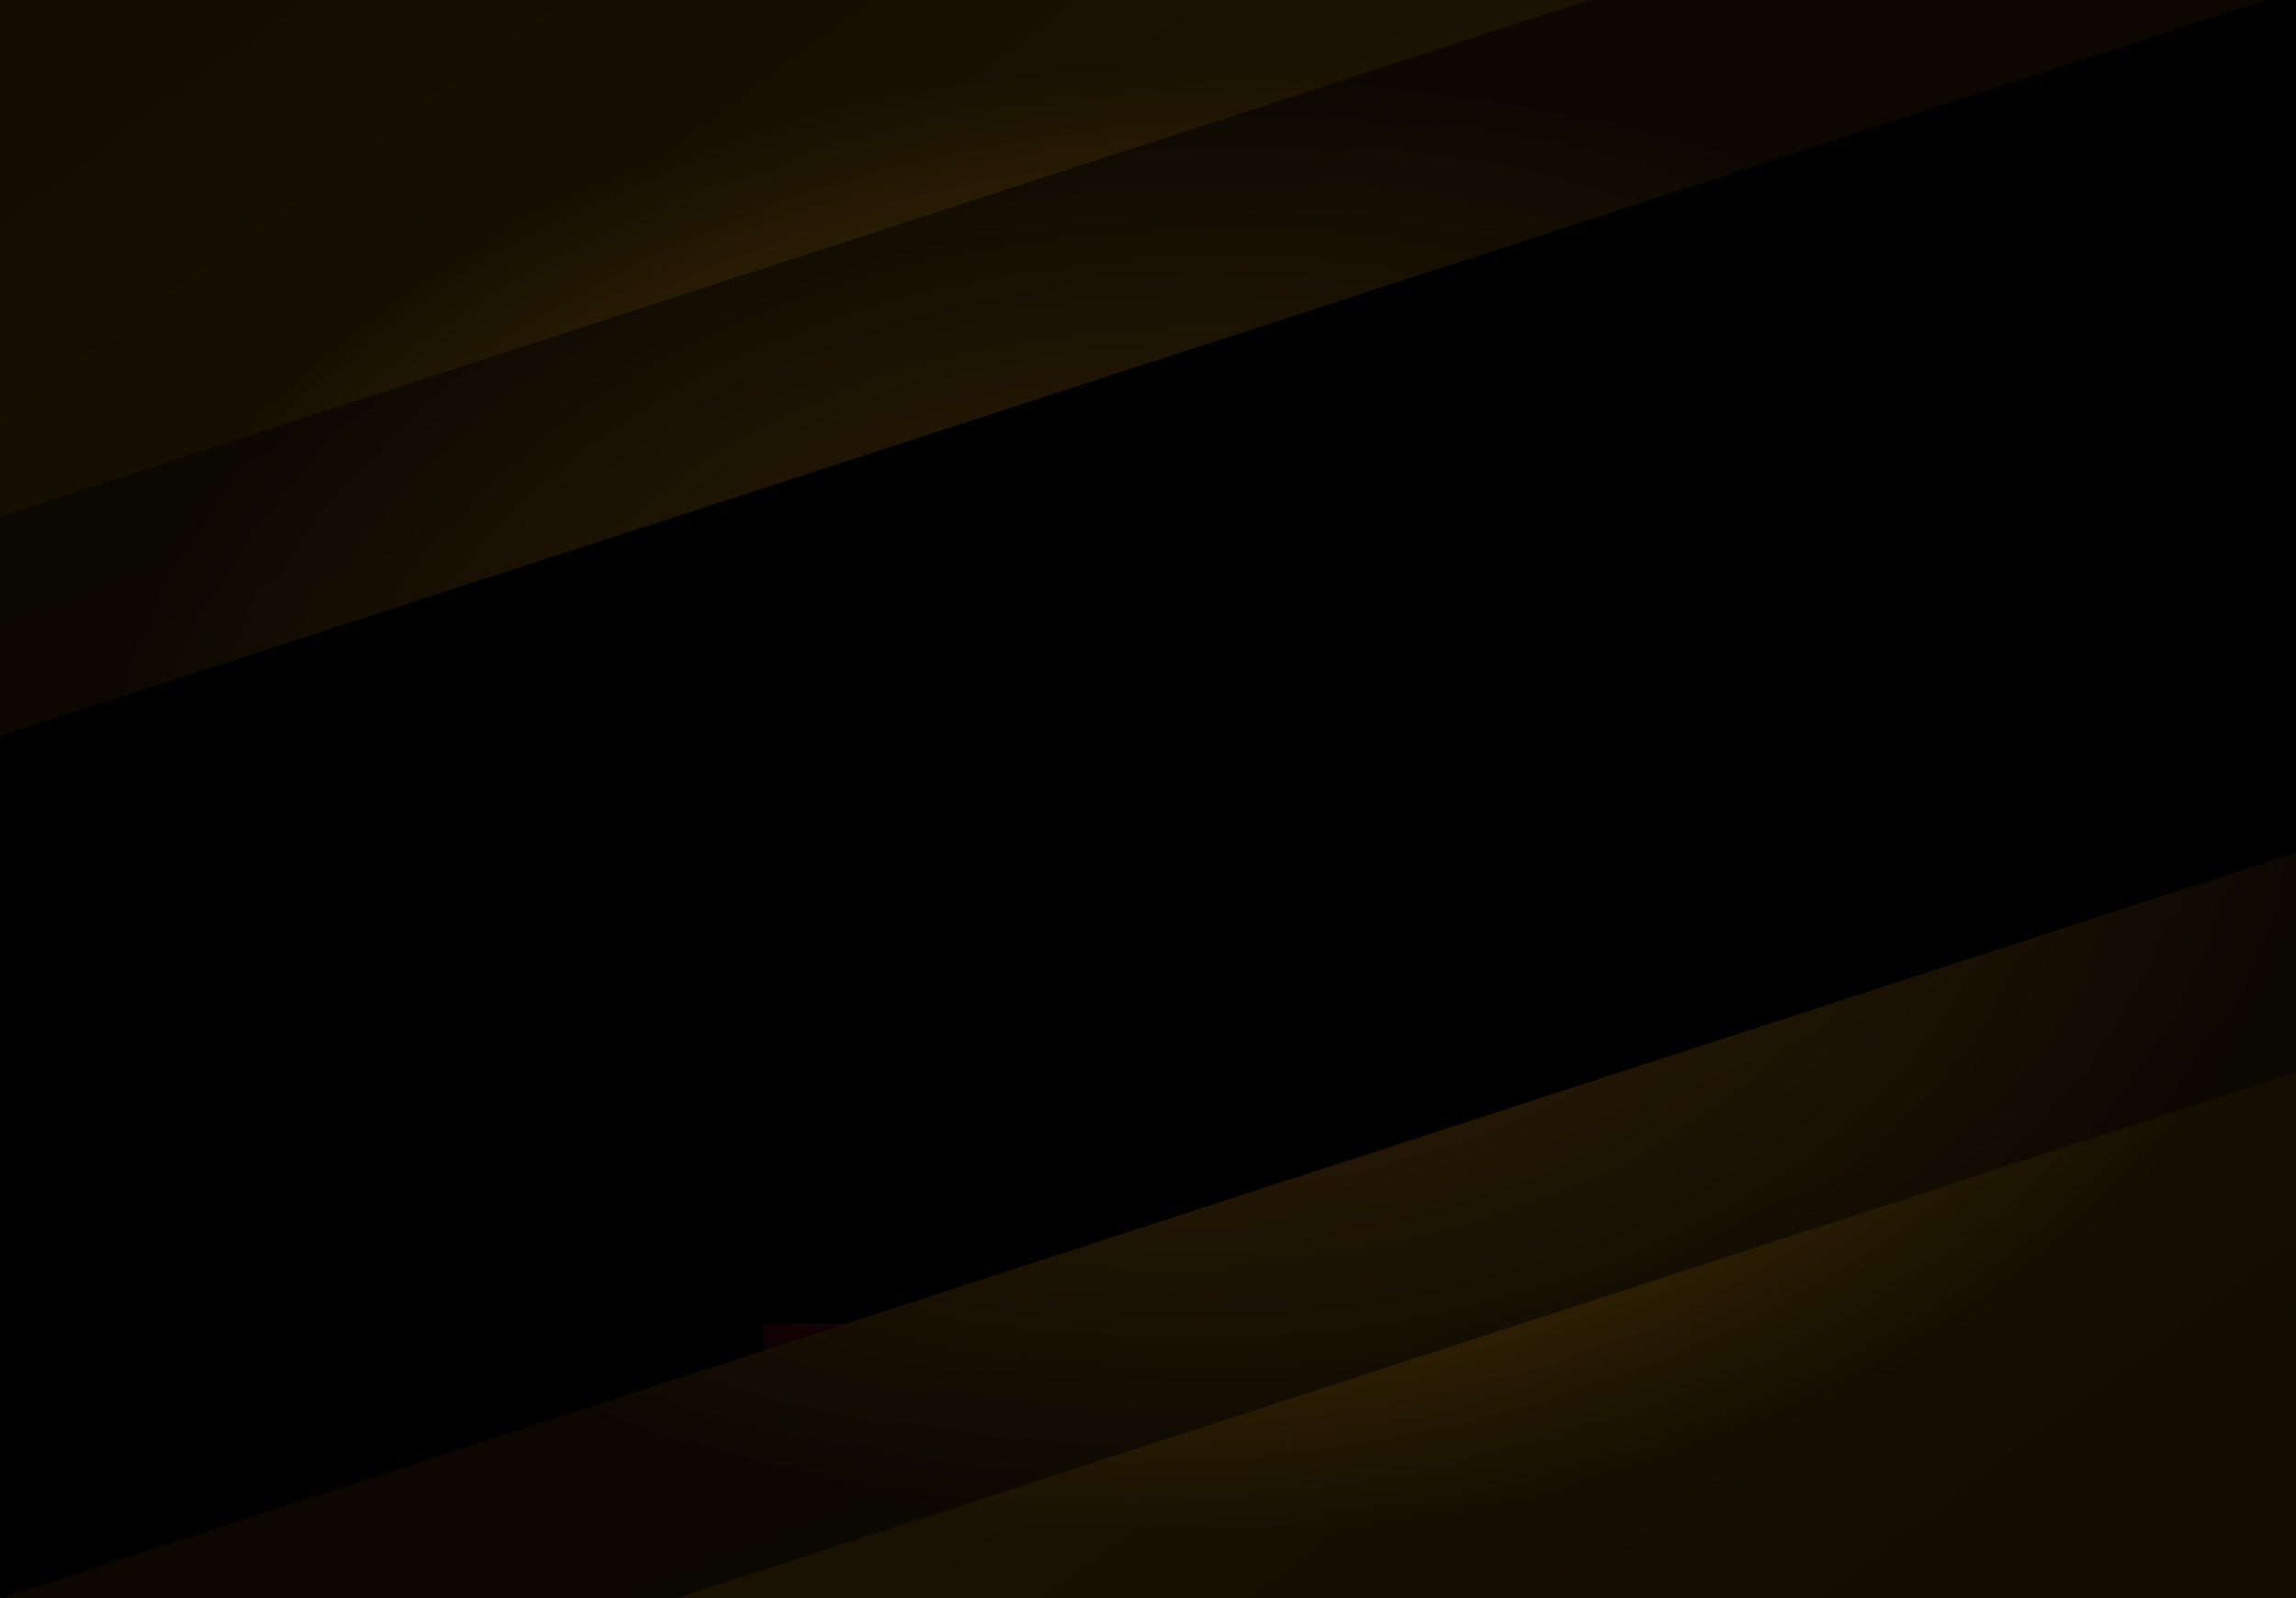
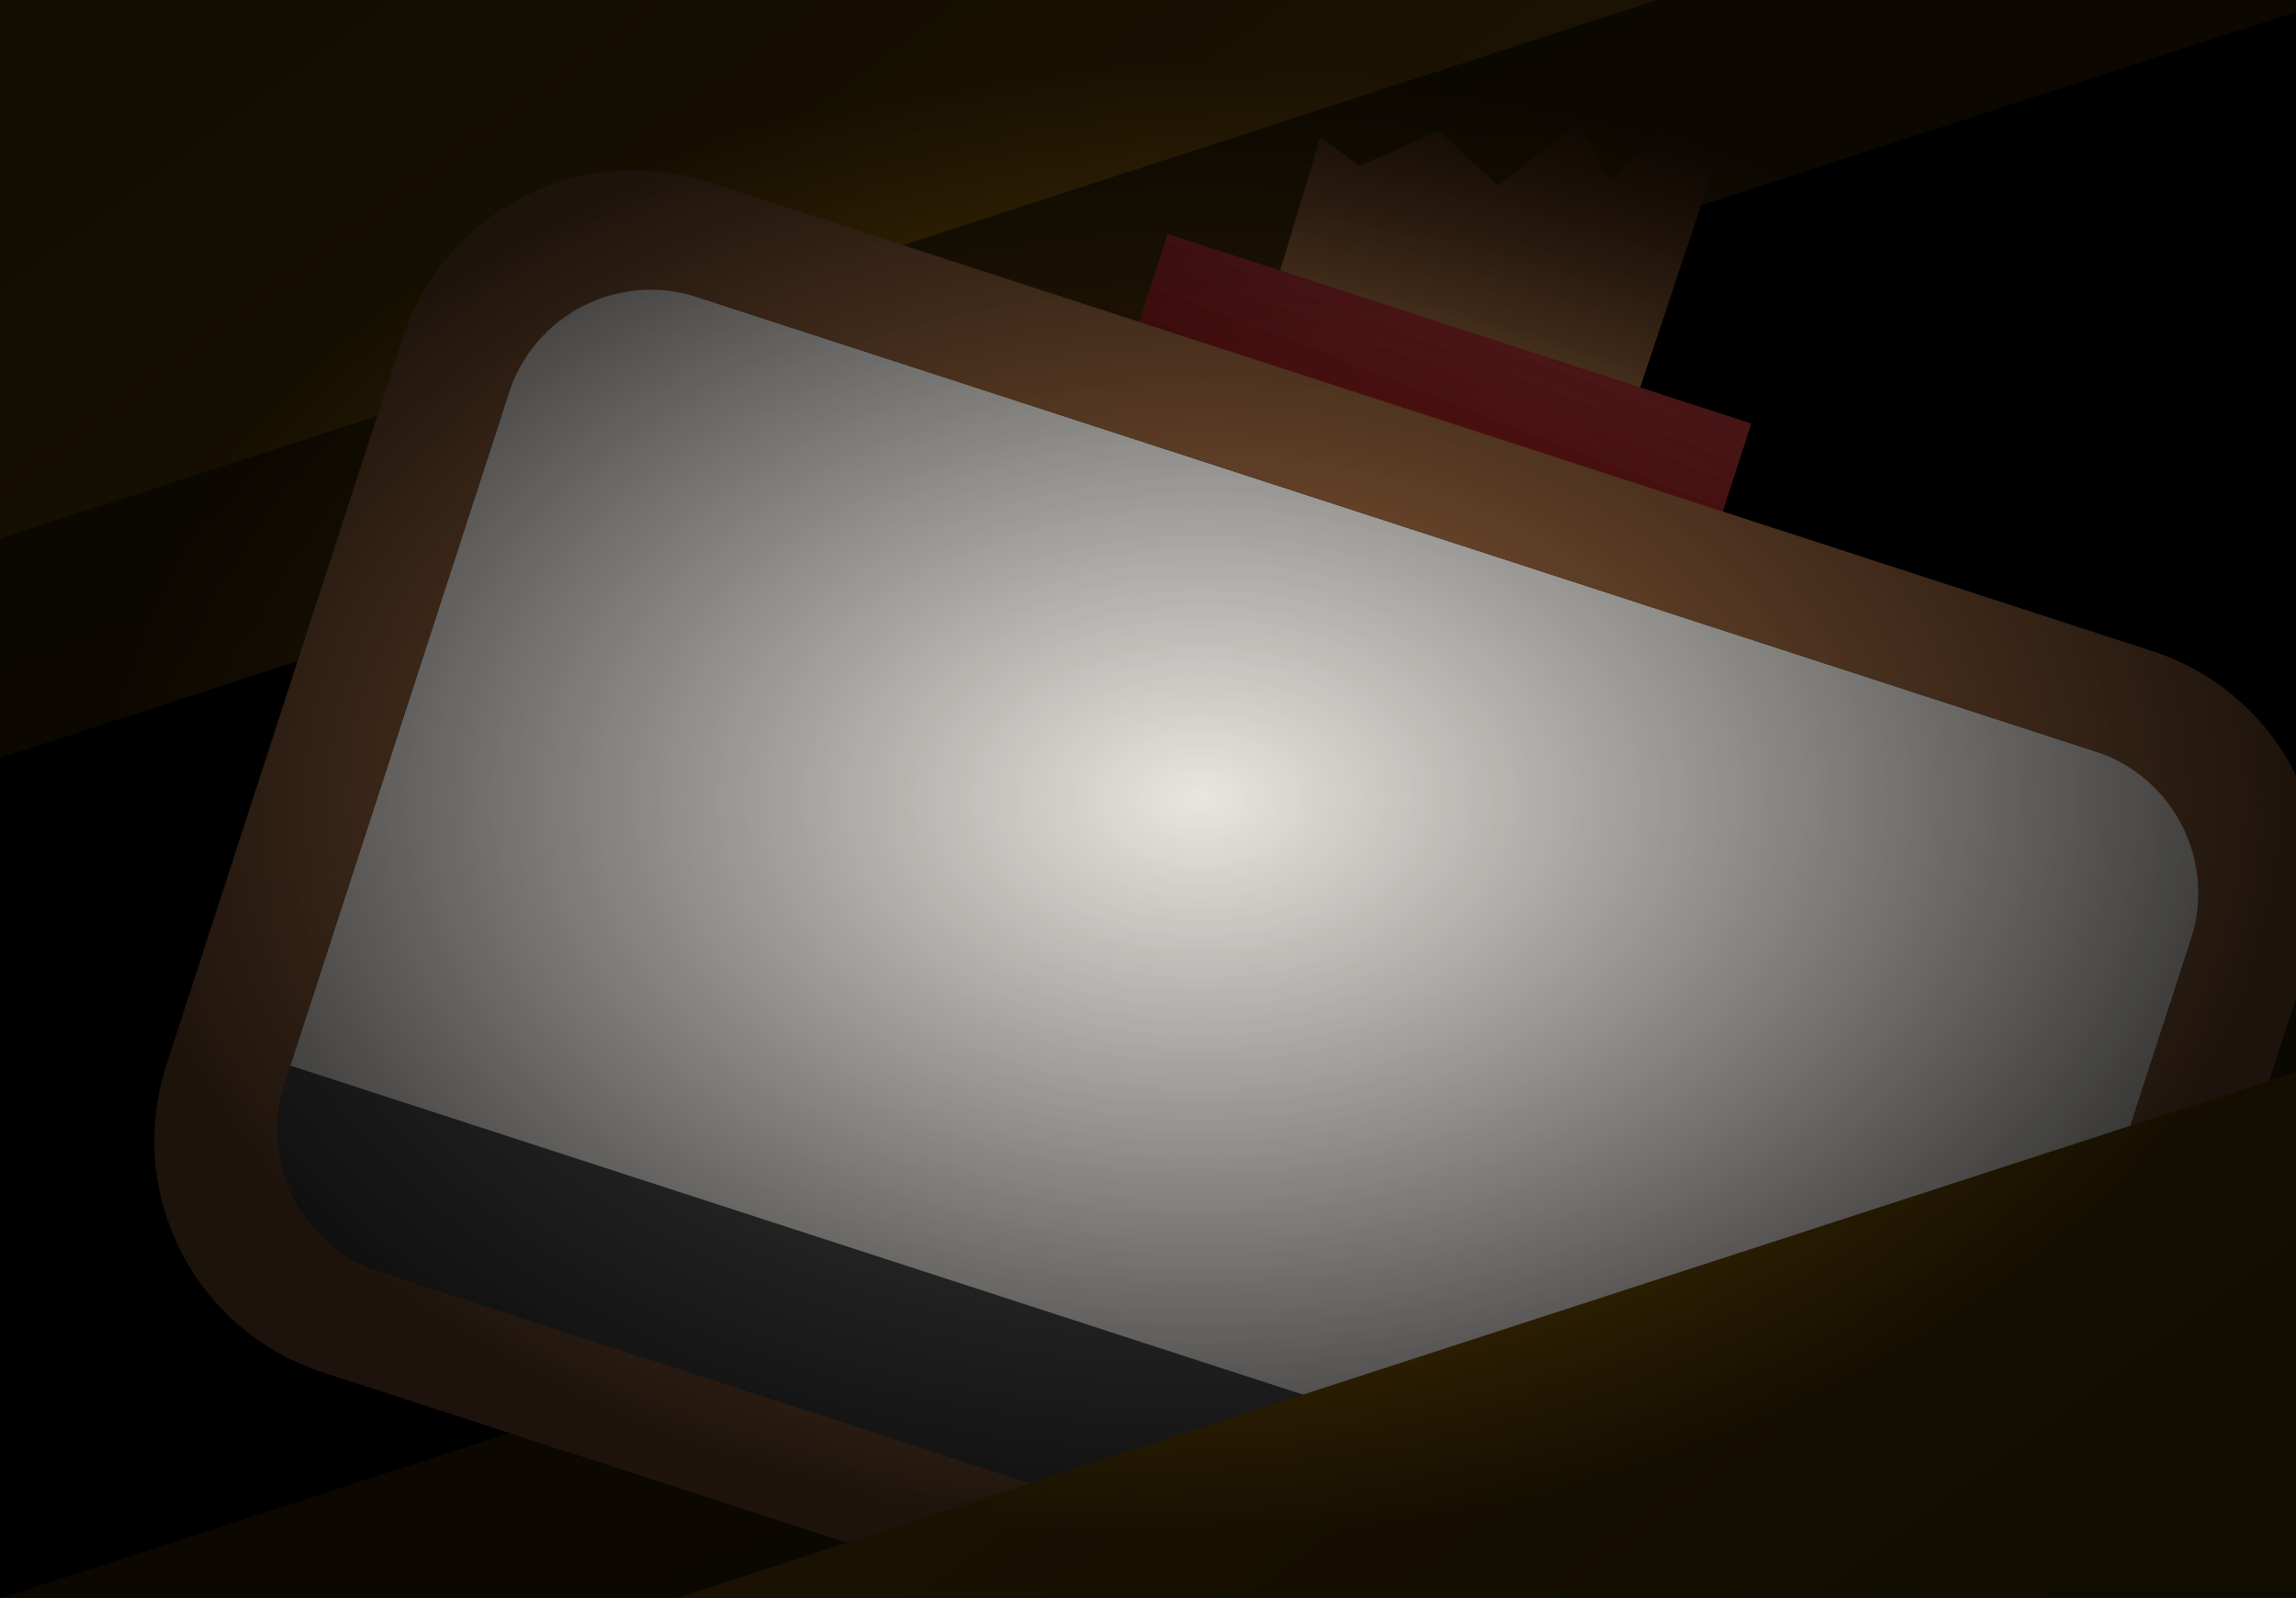
<svg xmlns="http://www.w3.org/2000/svg" id="svg963" viewBox="0 0 368 256" height="256mm" width="368mm">
  <style>
- @keyframes rect1114-3_t { 0% { transform: translate(-87.93779px,128.1797px) rotate(180deg) scale(19.746,20.123) translate(-0.491948px,-3.56797px); animation-timing-function: cubic-bezier(0.42,0,0.58,1); } 48.649% { transform: translate(39.06221px,52.17972px) rotate(180deg) scale(19.746,20.123) translate(-0.491948px,-3.56797px); animation-timing-function: cubic-bezier(0.42,0,0.58,1); } 97.297% { transform: translate(160.0172px,53.58605px) rotate(180deg) scale(19.746,20.123) translate(-0.491948px,-3.56797px); } 100% { transform: translate(160.0172px,53.58605px) rotate(180deg) scale(19.746,20.123) translate(-0.491948px,-3.56797px); } }
- @keyframes rect1018-5_t { 0% { transform: translate(394.4818px,165.6126px) rotate(162deg) scale(-32.0489,32.0841) translate(-12.5197px,-1.29883px); animation-timing-function: cubic-bezier(0.42,0,0.58,1); } 51.351% { transform: translate(394.4818px,164.6126px) rotate(162deg) scale(-32.0489,32.0841) translate(-12.5197px,-1.29883px); animation-timing-function: cubic-bezier(0.42,0,0.58,1); } 100% { transform: translate(394.4818px,165.6126px) rotate(162deg) scale(-32.0489,32.0841) translate(-12.5197px,-1.29883px); } }
- @keyframes rect1114-4_t { 0% { transform: translate(-74.50999px,194.7363px) rotate(180deg) scale(19.746,20.123) translate(-0.491948px,-3.56797px); animation-timing-function: cubic-bezier(0.42,0,0.58,1); } 51.351% { transform: translate(9.714006px,91.92126px) rotate(180deg) scale(19.746,20.123) translate(-0.491948px,-3.56797px); animation-timing-function: cubic-bezier(0.42,0,0.58,1); } 100% { transform: translate(200.9639px,138.4213px) rotate(180deg) scale(19.746,20.123) translate(-0.491948px,-3.56797px); } }
- @keyframes rect1018-8_t { 0% { transform: translate(404.8168px,197.4206px) rotate(162deg) scale(-32.0489,32.0841) translate(-12.5197px,-1.29883px); animation-timing-function: cubic-bezier(0.42,0,0.58,1); } 51.351% { transform: translate(404.8168px,193.6096px) rotate(162deg) scale(-32.0489,32.0841) translate(-12.5197px,-1.29883px); animation-timing-function: cubic-bezier(0.42,0,0.58,1); } 100% { transform: translate(404.8168px,197.4206px) rotate(162deg) scale(-32.0489,32.0841) translate(-12.5197px,-1.29883px); } }
- @keyframes rect1114_t { 0% { transform: translate(107.331px,1.2529px) rotate(180deg) scale(22.446,23.557) translate(-0.491948px,-3.56797px); animation-timing-function: cubic-bezier(0.42,0,0.58,1); } 49.946% { transform: translate(11.3311px,83.9391px) rotate(180deg) scale(22.446,23.557) translate(-0.491948px,-3.56797px); animation-timing-function: cubic-bezier(0.42,0,0.58,1); } 97.297% { transform: translate(-180.1406px,73.1117px) rotate(180deg) scale(22.446,23.557) translate(-0.491948px,-3.56797px); } 100% { transform: translate(-180.1406px,73.1117px) rotate(180deg) scale(22.446,23.557) translate(-0.491948px,-3.56797px); } }
- @keyframes rect1018-3_t { 0% { transform: translate(394.4818px,163.6722px) rotate(162deg) scale(-32.0489,32.0841) translate(-12.5197px,-1.29883px); animation-timing-function: cubic-bezier(0.42,0,0.58,1); } 51.351% { transform: translate(394.4818px,162.6722px) rotate(162deg) scale(-32.0489,32.0841) translate(-12.5197px,-1.29883px); animation-timing-function: cubic-bezier(0.42,0,0.58,1); } 100% { transform: translate(394.4818px,163.6722px) rotate(162deg) scale(-32.0489,32.0841) translate(-12.5197px,-1.29883px); } }
- @keyframes rect1114-2_t { 0% { transform: translate(138.213px,-10.1089px) rotate(180deg) scale(17.746,21.923) translate(-0.491948px,-3.56797px); animation-timing-function: cubic-bezier(0.42,0,0.58,1); } 48.649% { transform: translate(9.64129px,77.8911px) rotate(180deg) scale(17.746,21.923) translate(-0.491948px,-3.56797px); animation-timing-function: cubic-bezier(0.42,0,0.58,1); } 97.297% { transform: translate(-158.802px,95.1678px) rotate(180deg) scale(17.746,21.923) translate(-0.491948px,-3.56797px); } 100% { transform: translate(-158.802px,95.1678px) rotate(180deg) scale(17.746,21.923) translate(-0.491948px,-3.56797px); } }
- @keyframes rect1018-4_t { 0% { transform: translate(394.4818px,163.6521px) rotate(162deg) scale(-32.0489,32.0841) translate(-12.5197px,-1.29883px); animation-timing-function: cubic-bezier(0.42,0,0.58,1); } 51.351% { transform: translate(394.4818px,159.8411px) rotate(162deg) scale(-32.0489,32.0841) translate(-12.5197px,-1.29883px); animation-timing-function: cubic-bezier(0.42,0,0.58,1); } 100% { transform: translate(394.4818px,163.6521px) rotate(162deg) scale(-32.0489,32.0841) translate(-12.5197px,-1.29883px); } }
+ @keyframes rect1018-9_t { 0% { transform: translate(200.166px,235.006px) rotate(162deg) scale(-32.0489,32.0841) translate(-12.5197px,-1.29883px); animation-timing-function: cubic-bezier(0.42,0,0.58,1); } 51.351% { transform: translate(200.166px,234.006px) rotate(162deg) scale(-32.0489,32.0841) translate(-12.5197px,-1.29883px); animation-timing-function: cubic-bezier(0.42,0,0.58,1); } 100% { transform: translate(200.166px,235.006px) rotate(162deg) scale(-32.0489,32.0841) translate(-12.5197px,-1.29883px); } }
+ @keyframes rect1018-5_t { 0% { transform: translate(394.482px,164.533px) rotate(162deg) scale(-32.0489,32.0841) translate(-12.5197px,-1.29883px); animation-timing-function: cubic-bezier(0.42,0,0.58,1); } 51.351% { transform: translate(394.482px,163.533px) rotate(162deg) scale(-32.0489,32.0841) translate(-12.5197px,-1.29883px); animation-timing-function: cubic-bezier(0.42,0,0.58,1); } 100% { transform: translate(394.482px,164.533px) rotate(162deg) scale(-32.0489,32.0841) translate(-12.5197px,-1.29883px); } }
+ @keyframes rect1018-7_t { 0% { transform: translate(404.817px,196.341px) rotate(162deg) scale(-32.0489,32.0841) translate(-12.5197px,-1.29883px); animation-timing-function: cubic-bezier(0.42,0,0.58,1); } 51.351% { transform: translate(404.817px,192.53px) rotate(162deg) scale(-32.0489,32.0841) translate(-12.5197px,-1.29883px); animation-timing-function: cubic-bezier(0.42,0,0.58,1); } 100% { transform: translate(404.817px,196.341px) rotate(162deg) scale(-32.0489,32.0841) translate(-12.5197px,-1.29883px); } }
+ @keyframes a0_t { 0% { transform: translate(285.809px,175.685px) rotate(21deg) translate(-160.659px,-131.151px); animation-timing-function: cubic-bezier(0.42,0,0.58,1); } 51.351% { transform: translate(285.0439px,173.8968px) rotate(21deg) translate(-160.659px,-131.151px); animation-timing-function: cubic-bezier(0.42,0,0.58,1); } 100% { transform: translate(285.809px,175.685px) rotate(21deg) translate(-160.659px,-131.151px); } }
+ @keyframes a1_t { 0% { transform: translate(141.746px,131.415px); } 47.594% { transform: translate(141.746px,131.415px); animation-timing-function: cubic-bezier(0.42,0,0.58,1); } 68.378% { transform: translate(141.746px,137.266px); } 100% { transform: translate(141.746px,137.266px); } }
+ @keyframes Mine_t { 0% { transform: scale(1,1) translate(-35.0888px,-33.5px); } 47.594% { transform: scale(1,1) translate(-35.0888px,-33.5px); animation-timing-function: cubic-bezier(0.42,0,0.58,1); } 68.378% { transform: scale(1,1) translate(-35.0888px,-33.5px); animation-timing-function: cubic-bezier(0.42,0,0.58,1); } 83.946% { transform: scale(1,0.9) translate(-35.0888px,-33.5px); } 100% { transform: scale(1,0.9) translate(-35.0888px,-33.5px); } }
+ @keyframes Real-Mine_t { 0% { transform: translate(288.7412px,58.2639px); } 4.351% { transform: translate(288.7412px,58.2639px); animation-timing-function: cubic-bezier(0.42,0,0.58,1); } 29.946% { transform: translate(88.4072px,59.2772px); animation-timing-function: cubic-bezier(0.42,0,0.58,1); } 50.865% { transform: translate(-112.2536px,53.852px); } 100% { transform: translate(-112.2536px,53.852px); } }
+ @keyframes a3_t { 0% { transform: translate(62.3385px,-9.1795px); } 4.351% { transform: translate(62.3385px,-9.1795px); animation-timing-function: cubic-bezier(0.42,0,0.58,1); } 45.73% { transform: translate(62.3385px,-6.1795px); animation-timing-function: cubic-bezier(0.42,0,0.58,1); } 51.351% { transform: translate(62.3385px,-12.1796px); } 100% { transform: translate(62.3385px,-12.1796px); } }
+ @keyframes a2_t { 0% { transform: translate(-48px,16.33679px); } 4.351% { transform: translate(-48px,16.33679px); animation-timing-function: cubic-bezier(0.42,0,0.58,1); } 45.73% { transform: translate(-48px,13.15594px); } 100% { transform: translate(-48px,13.15594px); } }
+ @keyframes a2_h { 0% { height: 65.838px; } 4.351% { height: 65.838px; animation-timing-function: cubic-bezier(0.42,0,0.58,1); } 45.73% { height: 69.018px; } 100% { height: 69.018px; } }
+ @keyframes a4_t { 0% { transform: translate(0px,33.49179px); } 4.351% { transform: translate(0px,33.49179px); animation-timing-function: cubic-bezier(0.42,0,0.58,1); } 33.892% { transform: translate(0px,40.91022px); animation-timing-function: cubic-bezier(0.42,0,0.58,1); } 51.351% { transform: translate(-0.0001px,33.49179px); } 100% { transform: translate(-0.0001px,33.49179px); } }
+ @keyframes a4_h { 0% { height: 44.709px; } 4.351% { height: 44.709px; animation-timing-function: cubic-bezier(0.42,0,0.58,1); } 33.892% { height: 40.291px; animation-timing-function: cubic-bezier(0.42,0,0.58,1); } 51.351% { height: 44.709px; } 100% { height: 44.709px; } }
+ @keyframes a5_t { 0% { transform: translate(14.3388px,-7.554561px); } 4.351% { transform: translate(14.3388px,-7.554561px); animation-timing-function: cubic-bezier(0.42,0,0.58,1); } 29.946% { transform: translate(14.3388px,1.12049px); animation-timing-function: cubic-bezier(0.42,0,0.58,1); } 45.054% { transform: translate(14.3388px,-26.94881px); animation-timing-function: cubic-bezier(0.42,0,0.58,1); } 56.757% { transform: translate(14.3389px,-7.554604px); } 100% { transform: translate(14.3389px,-7.554604px); } }
+ @keyframes rect1149_t { 0% { transform: translate(285.809px,175.685px) rotate(21deg) scale(0.8,0.8) translate(-28.8651px,-39.6406px); animation-timing-function: cubic-bezier(0.42,0,0.58,1); } 51.351% { transform: translate(286.9608px,173.9683px) rotate(21deg) scale(0.8,0.8) translate(-28.8651px,-39.6406px); animation-timing-function: cubic-bezier(0.42,0,0.58,1); } 100% { transform: translate(285.809px,175.685px) rotate(21deg) scale(0.8,0.8) translate(-28.8651px,-39.6406px); } }
+ @keyframes rect1018-8_t { 0% { transform: translate(210.501px,266.814px) rotate(162deg) scale(-32.0489,32.0841) translate(-12.5197px,-1.29883px); animation-timing-function: cubic-bezier(0.42,0,0.58,1); } 51.351% { transform: translate(210.501px,263.003px) rotate(162deg) scale(-32.0489,32.0841) translate(-12.5197px,-1.29883px); animation-timing-function: cubic-bezier(0.42,0,0.58,1); } 100% { transform: translate(210.501px,266.814px) rotate(162deg) scale(-32.0489,32.0841) translate(-12.5197px,-1.29883px); } }
    </style>
  <defs id="defs957">
    <linearGradient id="Gradient-0" x1="12.793" y1="-1.553" x2="12.52" y2="2.598" gradientUnits="userSpaceOnUse">
      <stop offset="0" stop-color="#2c2007" />
      <stop offset="1" stop-color="#3a2606" />
    </linearGradient>
    <linearGradient id="Gradient-1" x1="13.845" y1="-1.249" x2="12.007" y2="4.232" gradientUnits="userSpaceOnUse">
      <stop offset="0" stop-color="#4b3700" />
      <stop offset="1" stop-color="#84590b" />
    </linearGradient>
-     <radialGradient id="Gradient-2" cx="9.23" cy="7.354" r="13.485" fx="9.23" fy="7.354" gradientUnits="userSpaceOnUse" gradientTransform="matrix(21.8678 -0.0871511 0.0557464 14.549 85.8646 54.3842)">
+     <radialGradient id="Gradient-2" cx="254" cy="142.875" r="160.659" fx="254" fy="142.875" gradientUnits="userSpaceOnUse" gradientTransform="matrix(26.0926 0.522793 -0.0850496 4.24481 -5655.38 -199.267)">
+       <stop offset="0" stop-color="#6c5d53" />
+       <stop offset="1" stop-color="#28170b" />
+     </radialGradient>
+     <linearGradient id="Gradient-3" x1="28.644" y1="6.01" x2="29.15" y2="50.268" gradientUnits="userSpaceOnUse">
+       <stop offset="0" stop-color="#391c06" />
+       <stop offset="1" stop-color="#9a673f" />
+     </linearGradient>
+     <linearGradient id="Gradient-4" x1="49.178" y1="0" x2="47.028" y2="38.342" gradientUnits="userSpaceOnUse">
+       <stop offset="0" stop-color="#9d2d2d" />
+       <stop offset="1" stop-color="#550000" />
+     </linearGradient>
+     <radialGradient id="Gradient-5" cx="959.998" cy="540" r="689.837" fx="959.998" fy="540" gradientUnits="userSpaceOnUse">
+       <stop offset="0" stop-color="#9a673f" />
+       <stop offset="0.995" stop-color="#885937" />
+     </radialGradient>
+     <radialGradient id="Gradient-6" cx="9.23" cy="7.354" r="13.485" fx="9.23" fy="7.354" gradientUnits="userSpaceOnUse" gradientTransform="matrix(21.8678 -0.0871511 0.0557464 14.549 85.8646 54.3842)">
      <stop offset="0" stop-color="#000000" stop-opacity="0" />
      <stop offset="0.75" stop-color="#000000" />
    </radialGradient>
+     <clipPath id="ClipPath-1">
+       <path id="rect991-2" d="M500.607,160.988C418.714,160.988,352.785,226.917,352.785,308.811L352.785,771.189C352.785,853.083,418.714,919.012,500.607,919.012L1419.39,919.012C1501.29,919.012,1567.21,853.083,1567.21,771.189L1567.21,308.811C1567.21,226.917,1501.29,160.988,1419.39,160.988Z" fill="url(#Gradient-2)" fill-rule="evenodd" stroke-dasharray="none" stroke-linecap="round" stroke-linejoin="round" stroke-miterlimit="4" stroke-width="18.76" transform="translate(141.746,82.7407) scale(0.264583,0.264583) translate(-960,-540)" style="paint-order: fill markers stroke;" />
+     </clipPath>
  </defs>
-   <g id="layer3" display="inline" transform="translate(184,128) translate(-184,-128)">
-     <rect id="rect999" height="14.205" width="26.97" fill="#000000" fill-opacity="1" fill-rule="evenodd" stroke-linecap="square" stroke-linejoin="round" stroke-width="0.552" transform="translate(183,127.841) scale(21.3659,21.3894) translate(-13.4849,-7.10241)" style="paint-order: fill markers stroke;" />
+   <rect id="rect999" height="14.205" width="26.97" fill="#000000" fill-opacity="1" fill-rule="evenodd" stroke-linecap="square" stroke-linejoin="round" stroke-width="0.552" transform="translate(184,128.001) scale(21.3659,21.3894) translate(-13.4849,-7.10241)" style="paint-order: fill markers stroke;" />
+   <path id="rect1018-9" d="M0,0L25.039,0L25.039,2.598L0,2.598Z" display="inline" fill="url(#Gradient-0)" fill-opacity="1" fill-rule="evenodd" stroke="none" stroke-dasharray="none" stroke-linecap="square" stroke-linejoin="round" stroke-miterlimit="4" stroke-width="0.552" transform="translate(200.166,235.006) rotate(162) scale(-32.0489,32.0841) translate(-12.5197,-1.29883)" style="animation: 3.7s linear infinite both rect1018-9_t;" />
+   <g transform="translate(131.983,19.368) rotate(180) translate(-399.649,-178.249)">
+     <path id="rect1018-5" d="M0,0L25.039,0L25.039,2.598L0,2.598Z" display="inline" fill="url(#Gradient-0)" fill-opacity="1" fill-rule="evenodd" stroke="none" stroke-dasharray="none" stroke-linecap="square" stroke-linejoin="round" stroke-miterlimit="4" stroke-width="0.552" transform="translate(394.482,164.533) rotate(162) scale(-32.0489,32.0841) translate(-12.5197,-1.29883)" style="animation: 3.7s linear infinite both rect1018-5_t;" />
+     <rect id="rect1018-7" height="2.598" width="25.039" fill="url(#Gradient-1)" fill-opacity="1" fill-rule="evenodd" stroke="none" stroke-dasharray="none" stroke-linecap="square" stroke-linejoin="round" stroke-miterlimit="4" stroke-width="0.552" display="inline" transform="translate(404.817,196.341) rotate(162) scale(-32.0489,32.0841) translate(-12.5197,-1.29883)" style="paint-order: fill markers stroke; animation: 3.7s linear infinite both rect1018-7_t;" />
  </g>
-   <g transform="translate(229.652,227.569) translate(-9.71401,-71.7983)">
-     <path id="rect1114-3" fill="#30020f" fill-opacity="1" fill-rule="evenodd" stroke="none" stroke-dasharray="none" stroke-linecap="round" stroke-linejoin="round" stroke-miterlimit="4" stroke-width="1.922" d="M0,0L0.984,0L0.984,7.136L0,7.136Z" filter="none" transform="translate(-87.9378,128.18) rotate(180) scale(19.746,20.123) translate(-0.491948,-3.56797)" style="animation: 3.7s linear infinite both rect1114-3_t;" />
-   </g>
-   <g transform="translate(207.885,26.1928) translate(-394.482,-163.623)" />
-   <g transform="translate(205.332,247.524) translate(-399.649,-178.129)">
-     <path id="rect1018-5" d="M0,0L25.039,0L25.039,2.598L0,2.598Z" display="inline" fill="url(#Gradient-0)" fill-opacity="1" fill-rule="evenodd" stroke="none" stroke-dasharray="none" stroke-linecap="square" stroke-linejoin="round" stroke-miterlimit="4" stroke-width="0.552" transform="translate(394.482,165.613) rotate(162) scale(-32.0489,32.0841) translate(-12.5197,-1.29883)" style="animation: 3.7s linear infinite both rect1018-5_t;" />
-     <g id="Room" transform="translate(270.372,198.08) translate(-17.9839,-81.8598)">
-       <path id="rect1114-4" fill="#76022a" fill-opacity="1" fill-rule="evenodd" stroke="none" stroke-dasharray="none" stroke-linecap="round" stroke-linejoin="round" stroke-miterlimit="4" stroke-width="1.922" d="M-0.838,0L0.984,0L0.984,8.136L-0.838,8.136Z" transform="translate(-74.51,194.736) rotate(180) scale(19.746,20.123) translate(-0.491948,-3.56797)" style="animation: 3.7s linear infinite both rect1114-4_t;" />
-     </g>
-     <rect id="rect1018-8" height="2.598" width="25.039" fill="url(#Gradient-1)" fill-opacity="1" fill-rule="evenodd" stroke="none" stroke-dasharray="none" stroke-linecap="square" stroke-linejoin="round" stroke-miterlimit="4" stroke-width="0.552" display="inline" transform="translate(404.817,197.421) rotate(162) scale(-32.0489,32.0841) translate(-12.5197,-1.29883)" style="paint-order: fill markers stroke; animation: 3.7s linear infinite both rect1018-8_t;" />
-   </g>
-   <g transform="translate(142.668,13.3029) rotate(180) translate(-399.649,-178.201)">
-     <g transform="translate(246.879,199.564) rotate(180) translate(-11.0423,-84.0507)">
-       <path id="rect1114" fill="#4d0620" fill-opacity="1" fill-rule="evenodd" filter="none" stroke="none" stroke-dasharray="none" stroke-linecap="round" stroke-linejoin="round" stroke-miterlimit="4" stroke-width="1.922" d="M0,0L0.984,0L0.984,7.136L0,7.136Z" transform="translate(107.331,1.2529) rotate(180) scale(22.446,23.557) translate(-0.491948,-3.56797)" style="animation: 3.7s linear infinite both rect1114_t;" />
-     </g>
-     <g transform="translate(399.649,178.028) translate(-399.649,-178.129)">
-       <g transform="translate(450.427,147.25) rotate(180) scale(-1,-1) translate(-394.482,-163.623)">
-         <path id="rect1018-3" d="M0,0L25.039,0L25.039,2.598L0,2.598Z" display="inline" fill="url(#Gradient-0)" fill-opacity="1" fill-rule="evenodd" stroke="none" stroke-dasharray="none" stroke-linecap="square" stroke-linejoin="round" stroke-miterlimit="4" stroke-width="0.552" transform="translate(394.482,163.672) rotate(162) scale(-32.0489,32.0841) translate(-12.5197,-1.29883)" style="animation: 3.7s linear infinite both rect1018-3_t;" />
-       </g>
-       <g transform="translate(418.645,141.759) rotate(180) scale(2.2,1) translate(-8.73011,-78.2206)">
-         <rect id="rect1114-2" width="0.984" height="7.136" fill="#43011b" fill-opacity="1" fill-rule="evenodd" stroke="none" stroke-dasharray="none" stroke-linecap="round" stroke-linejoin="round" stroke-miterlimit="4" stroke-width="1.922" transform="translate(138.213,-10.1089) rotate(180) scale(17.746,21.923) translate(-0.491948,-3.56797)" style="paint-order: fill markers stroke; animation: 3.7s linear infinite both rect1114-2_t;" />
-       </g>
-       <g transform="translate(431.59,188.605) rotate(180) scale(-1,-1) translate(-394.482,-163.623)">
-         <rect id="rect1018-4" height="2.598" width="25.039" fill="url(#Gradient-1)" fill-opacity="1" fill-rule="evenodd" stroke="none" stroke-dasharray="none" stroke-linecap="square" stroke-linejoin="round" stroke-miterlimit="4" stroke-width="0.552" display="inline" transform="translate(394.482,163.652) rotate(162) scale(-32.0489,32.0841) translate(-12.5197,-1.29883)" style="paint-order: fill markers stroke; animation: 3.7s linear infinite both rect1018-4_t;" />
+   <g transform="translate(186.957,129.307) translate(-518.702,-266.764)">
+     <g transform="translate(396.615,175.501) translate(-410.204,-186.583)" />
+     <g id="Living-Spac" opacity="1" transform="translate(529.867,298.975) rotate(-3) translate(-274.537,-203.849)">
+       <g opacity="1" transform="translate(285.809,175.685) rotate(21) translate(-160.659,-131.151)" style="animation: 3.7s linear infinite both a0_t;">
+         <g id="Telle" clip-path="url(#ClipPath-1)" transform="translate(160.659,161.739) translate(-141.746,-82.4575)">
+           <g id="Mine" style="animation: 3.7s linear infinite both a1_t;">
+             <g transform="translate(141.746,131.415) translate(-35.0888,-33.5)" style="animation: 3.7s linear infinite both Mine_t;" />
+           </g>
+           <rect width="283.493" height="164.349" fill="#e9e6e1" stroke-width="0.552" stroke-linecap="square" stroke-linejoin="round" stroke="none" transform="translate(141.746,82.7407) translate(-141.746,-82.1743)" />
+           <g transform="translate(35.0609,33.0996) translate(-39,-34.5092)" />
+           <g transform="translate(108.942,43.966) translate(-39,-8.8559)" />
+           <g id="Real-Mine" transform="translate(342.08,98.6707) translate(-53.3388,-40.4068)" style="animation: 3.7s linear infinite both Real-Mine_t;">
+             <g style="animation: 3.7s linear infinite both a3_t;">
+               <rect width="78" height="65.838" fill="#211f1f" stroke-width="0.552" stroke-linecap="square" stroke-linejoin="round" stroke="none" transform="translate(62.3385,-9.1795) translate(-48,16.3368)" style="animation: 3.7s linear infinite both a2_t, 3.7s linear infinite both a2_h;" />
+             </g>
+             <rect width="106.678" height="44.709" fill="#2b2323" stroke-width="0.552" stroke-linecap="square" stroke-linejoin="round" stroke="none" transform="translate(51.6776,55.8464) translate(-51.6776,-22.3546)" style="animation: 3.7s linear infinite both a4_t, 3.7s linear infinite both a4_h;" />
+             <rect width="78" height="17.712" fill="#312e2e" stroke-width="0.552" stroke-linecap="square" stroke-linejoin="round" stroke="none" transform="translate(53.3388,-0.486851) translate(-39,-7.06771)" style="animation: 3.7s linear infinite both a5_t;" />
+           </g>
+           <rect width="305.142" height="30" fill="#4d4b4b" stroke-width="0.552" stroke-linecap="square" stroke-linejoin="round" stroke="none" transform="translate(141.746,152.866) translate(-150.031,-15)" />
+         </g>
+         <g transform="translate(-210.176,-10.3573) rotate(-21) scale(1.3,1.3) translate(-32.9529,-37.8816)">
+           <path id="rect1149" fill="url(#Gradient-3)" fill-opacity="1" fill-rule="evenodd" stroke-dasharray="none" stroke-linecap="round" stroke-linejoin="round" stroke-miterlimit="4" stroke-width="8.978" d="M-0.91,25.648L6.218,28.062L16.146,19.101L27.434,24.381L36.217,11.397L43.592,18.179L50.251,6.01L58.198,12.572C58.198,12.572,57.73,67.441,57.73,67.441C57.73,67.441,57.73,67.441,57.73,67.441L0,67.441C0,67.441,0,67.441,0,67.441C0,67.441,-0.91,25.648,-0.91,25.648Z" stroke="none" filter="none" transform="translate(285.809,175.685) rotate(21) scale(0.8,0.8) translate(-28.8651,-39.6406)" style="animation: 3.7s linear infinite both rect1149_t;" />
+         </g>
+         <rect id="rect1147-2" width="98.355" height="25.123" ry="3.515329e-14" fill="url(#Gradient-4)" fill-rule="evenodd" stroke-dasharray="none" stroke-linecap="round" stroke-linejoin="round" stroke-miterlimit="4" stroke-width="5.561" filter="blur(0px)" transform="translate(160.659,59.4778) translate(-49.1776,-12.5617)" style="paint-order: fill markers stroke;" />
+         <path id="rect991" d="M500.607,160.988C418.714,160.988,352.785,226.917,352.785,308.811L352.785,771.189C352.785,853.083,418.714,919.012,500.607,919.012L1419.39,919.012C1501.29,919.012,1567.21,853.083,1567.21,771.189L1567.21,308.811C1567.21,226.917,1501.29,160.988,1419.39,160.988ZM514.975,229.42L1405.03,229.42C1455.28,229.42,1495.73,269.876,1495.73,320.129L1495.73,759.871C1495.73,810.124,1455.28,850.58,1405.03,850.58L514.975,850.58C464.722,850.58,424.266,810.124,424.266,759.871L424.266,320.129C424.266,269.876,464.722,229.42,514.975,229.42Z" fill="url(#Gradient-5)" fill-rule="evenodd" stroke-dasharray="none" stroke-linecap="round" stroke-linejoin="round" stroke-miterlimit="4" stroke-width="18.76" transform="translate(160.659,162.022) scale(0.264583,0.264583) translate(-960,-540)" style="paint-order: fill markers stroke;" />
      </g>
    </g>
  </g>
-   <path id="rect1722" fill="url(#Gradient-2)" fill-opacity="1" fill-rule="evenodd" opacity="0.79" stroke-linecap="square" stroke-linejoin="round" stroke-width="12.132" d="M0,0L576.233,0L576.233,321.156L0,321.156Z" transform="translate(192.507,128) scale(0.8,0.8) translate(-288.117,-160.578)" />
+   <rect id="rect1018-8" height="2.598" width="25.039" fill="url(#Gradient-1)" fill-opacity="1" fill-rule="evenodd" stroke="none" stroke-dasharray="none" stroke-linecap="square" stroke-linejoin="round" stroke-miterlimit="4" stroke-width="0.552" display="inline" transform="translate(210.501,266.814) rotate(162) scale(-32.0489,32.0841) translate(-12.5197,-1.29883)" style="paint-order: fill markers stroke; animation: 3.7s linear infinite both rect1018-8_t;" />
+   <path id="rect1722" fill="url(#Gradient-6)" fill-opacity="1" fill-rule="evenodd" opacity="0.79" stroke-linecap="square" stroke-linejoin="round" stroke-width="12.132" d="M0,0L576.233,0L576.233,321.156L0,321.156Z" transform="translate(192.507,128) scale(0.8,0.8) translate(-288.117,-160.578)" />
</svg>
